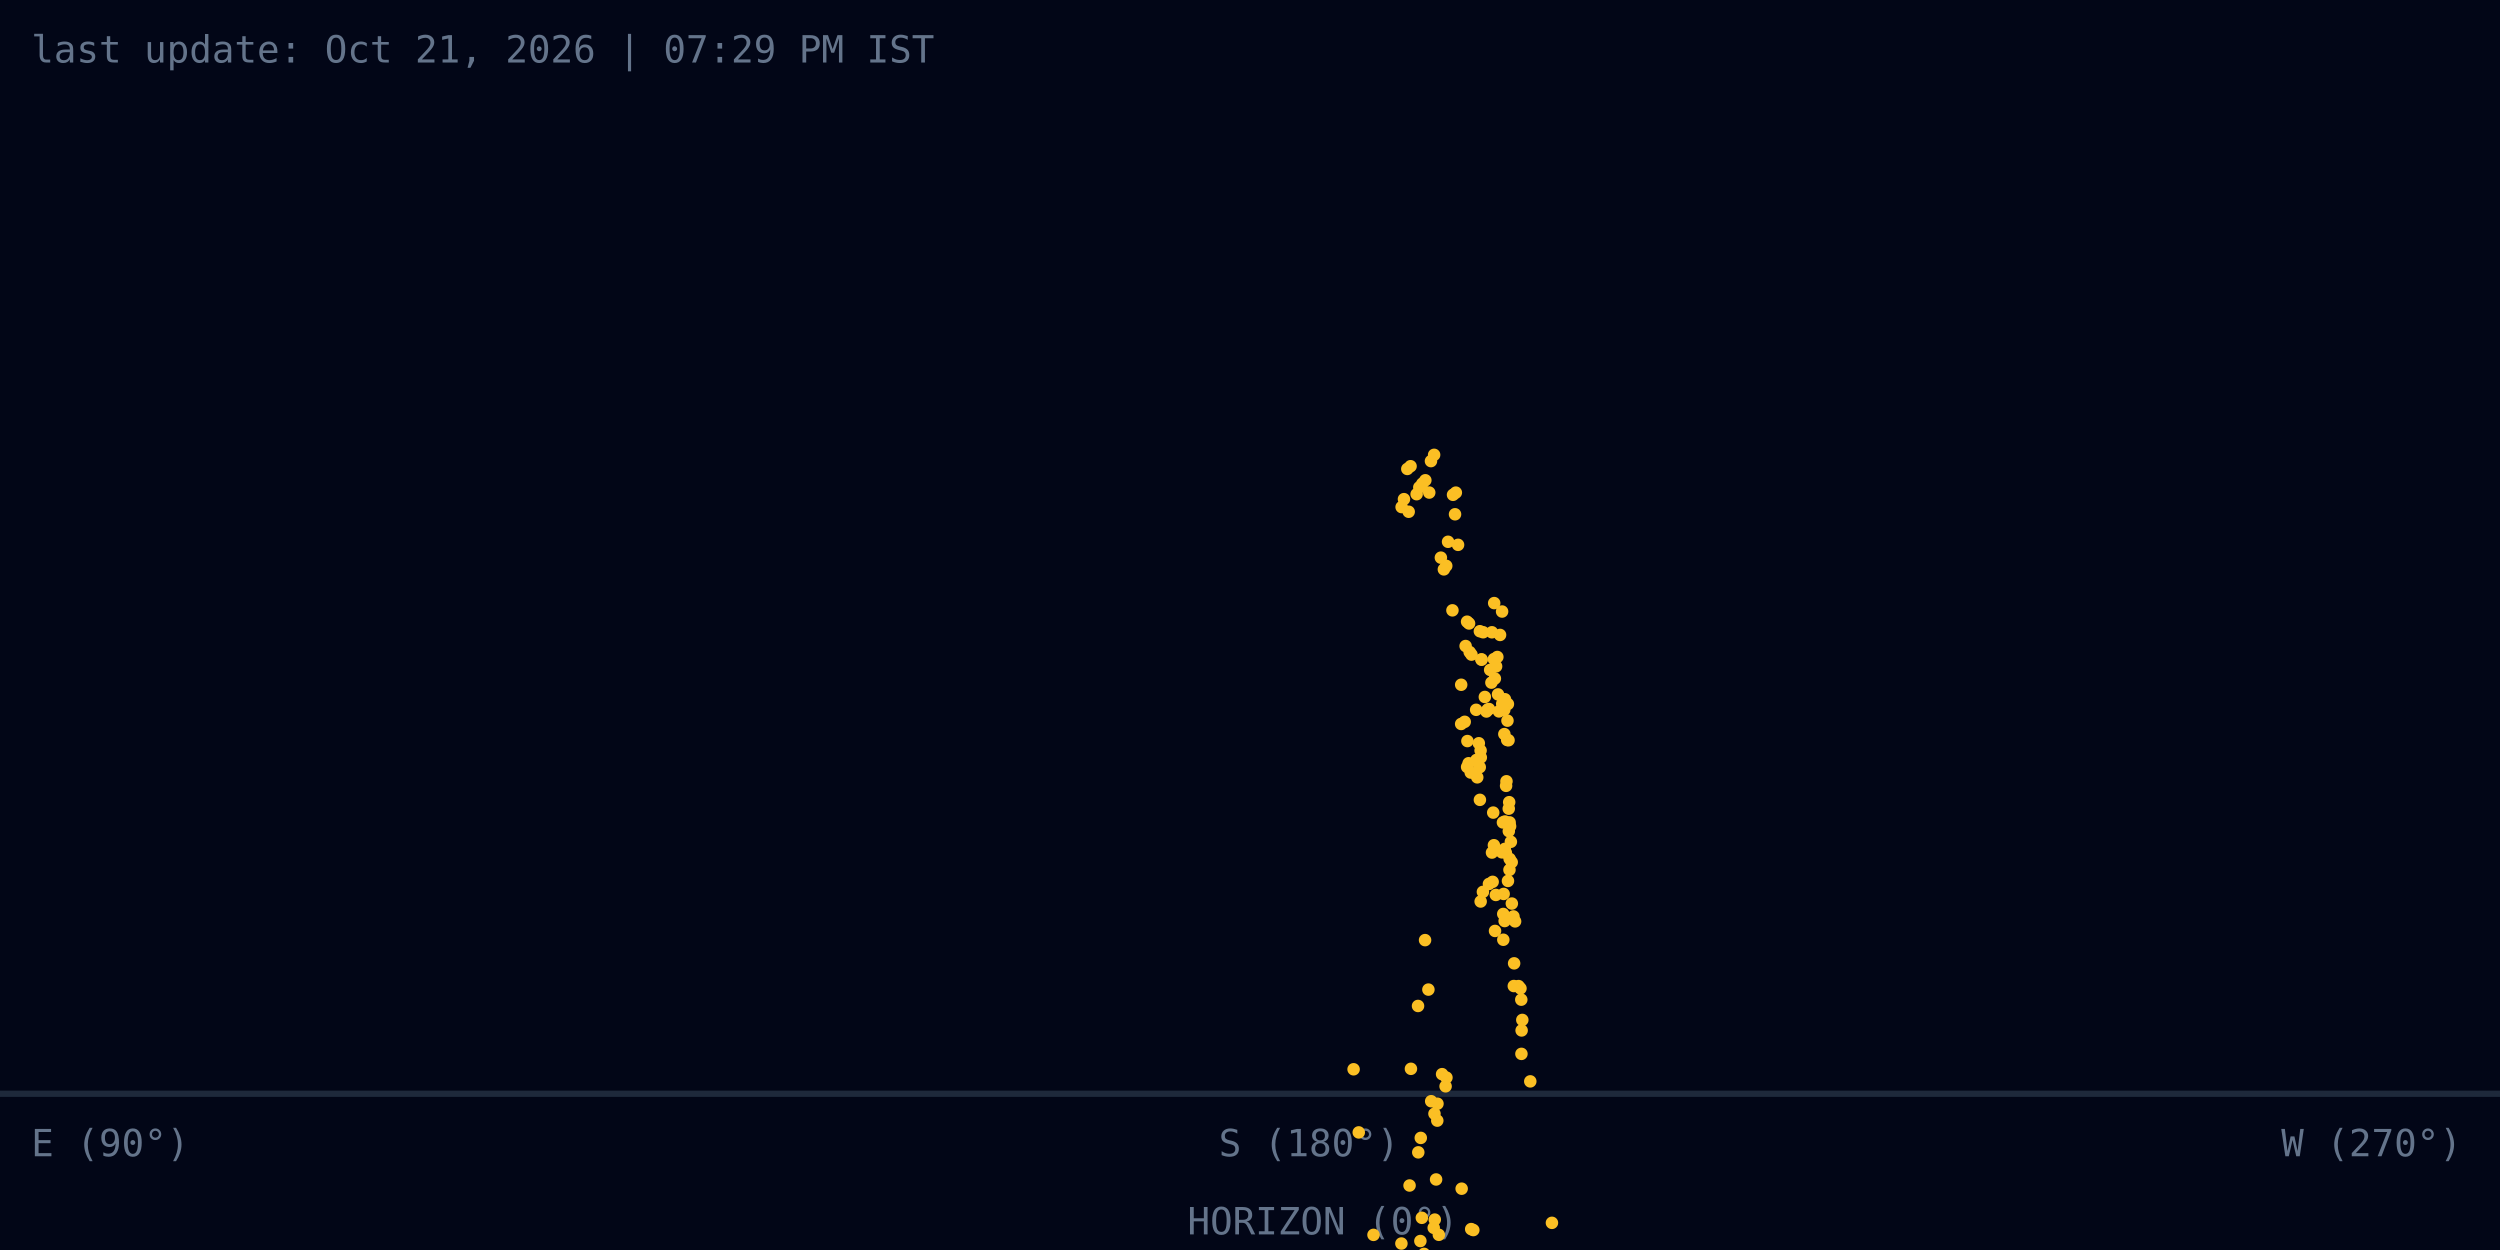
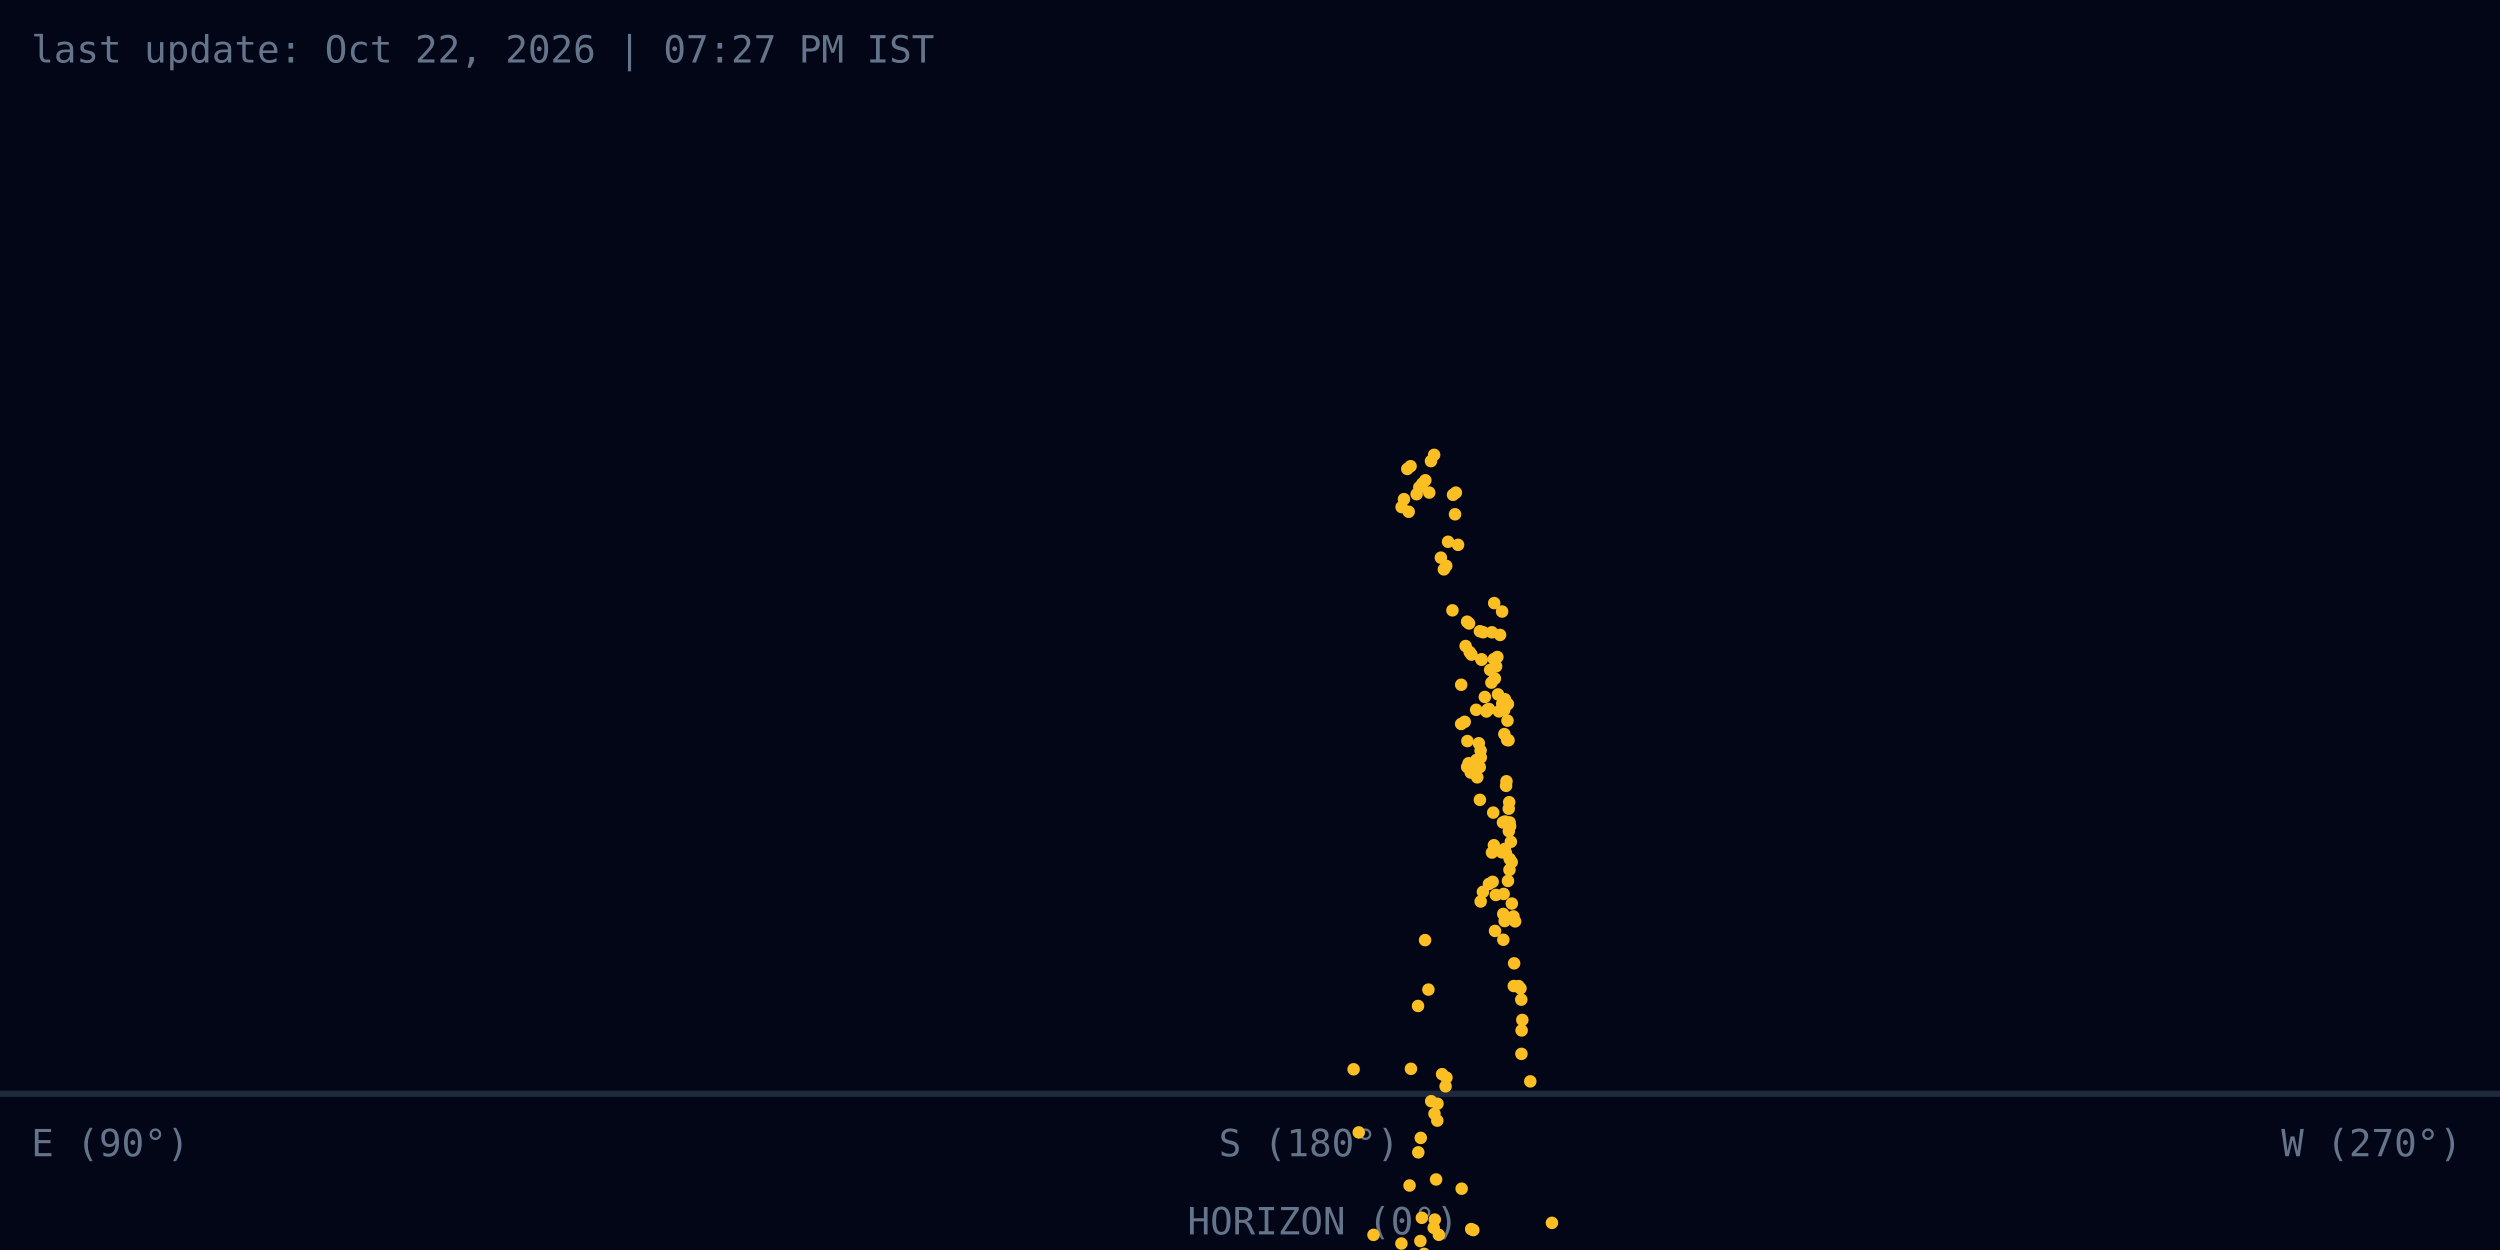
<svg xmlns="http://www.w3.org/2000/svg" width="800" height="400" viewBox="0 0 800 400">
  <rect width="800" height="400" fill="#020617" />
-   <text id="last-update" x="10" y="20" fill="#64748b" font-family="monospace">last update: Oct 21, 2026 | 07:29 PM IST</text>
+   <text id="last-update" x="10" y="20" fill="#64748b" font-family="monospace">last update: Oct 22, 2026 | 07:27 PM IST</text>
  <line x1="0" y1="350" x2="800" y2="350" stroke="#1e293b" stroke-width="2" />
  <text x="380" y="395" fill="#64748b" font-size="12" font-family="monospace">HORIZON (0°)</text>
  <text x="730" y="370" fill="#64748b" font-size="12" font-family="monospace">W (270°)</text>
  <text x="390" y="370" fill="#64748b" font-size="12" font-family="monospace">S (180°)</text>
  <text x="10" y="370" fill="#64748b" font-size="12" font-family="monospace">E (90°)</text>
  <g id="analemma-points">
    <circle cx=" 465.61" cy=" 164.57" r="2" fill="#fbbf24">
 </circle>
    <circle cx=" 467.57" cy=" 231.67" r="2" fill="#fbbf24">
 </circle>
    <circle cx=" 467.58" cy=" 219.12" r="2" fill="#fbbf24">
 </circle>
    <circle cx=" 468.71" cy=" 230.98" r="2" fill="#fbbf24">
 </circle>
    <circle cx=" 469.57" cy=" 237.14" r="2" fill="#fbbf24">
 </circle>
    <circle cx=" 469.00" cy=" 206.73" r="2" fill="#fbbf24">
 </circle>
    <circle cx=" 469.47" cy=" 198.94" r="2" fill="#fbbf24">
 </circle>
    <circle cx=" 470.10" cy=" 199.51" r="2" fill="#fbbf24">
 </circle>
    <circle cx=" 474.53" cy=" 285.41" r="2" fill="#fbbf24">
 </circle>
    <circle cx=" 472.47" cy=" 243.18" r="2" fill="#fbbf24">
 </circle>
    <circle cx=" 473.57" cy=" 255.95" r="2" fill="#fbbf24">
 </circle>
    <circle cx=" 473.22" cy=" 237.84" r="2" fill="#fbbf24">
 </circle>
    <circle cx=" 473.79" cy=" 240.17" r="2" fill="#fbbf24">
 </circle>
    <circle cx=" 473.56" cy=" 201.99" r="2" fill="#fbbf24">
 </circle>
    <circle cx=" 474.09" cy=" 210.99" r="2" fill="#fbbf24">
 </circle>
    <circle cx=" 478.41" cy=" 297.90" r="2" fill="#fbbf24">
 </circle>
    <circle cx=" 477.65" cy=" 282.19" r="2" fill="#fbbf24">
 </circle>
    <circle cx=" 477.44" cy=" 272.82" r="2" fill="#fbbf24">
 </circle>
    <circle cx=" 478.67" cy=" 286.38" r="2" fill="#fbbf24">
 </circle>
    <circle cx=" 478.05" cy=" 270.47" r="2" fill="#fbbf24">
 </circle>
    <circle cx=" 476.85" cy=" 214.37" r="2" fill="#fbbf24">
 </circle>
    <circle cx=" 477.25" cy=" 218.44" r="2" fill="#fbbf24">
 </circle>
    <circle cx=" 481.06" cy=" 300.72" r="2" fill="#fbbf24">
 </circle>
    <circle cx=" 481.04" cy=" 292.47" r="2" fill="#fbbf24">
 </circle>
    <circle cx=" 481.49" cy=" 294.73" r="2" fill="#fbbf24">
 </circle>
    <circle cx=" 481.17" cy=" 286.06" r="2" fill="#fbbf24">
 </circle>
    <circle cx=" 479.37" cy=" 222.21" r="2" fill="#fbbf24">
 </circle>
    <circle cx=" 479.67" cy=" 227.65" r="2" fill="#fbbf24">
 </circle>
    <circle cx=" 498.29" cy=" 411.31" r="2" fill="#fbbf24">
 </circle>
    <circle cx=" 498.34" cy=" 411.53" r="2" fill="#fbbf24">
 </circle>
    <circle cx=" 484.42" cy=" 315.53" r="2" fill="#fbbf24">
 </circle>
    <circle cx=" 486.86" cy=" 337.24" r="2" fill="#fbbf24">
 </circle>
    <circle cx=" 481.87" cy=" 272.88" r="2" fill="#fbbf24">
 </circle>
    <circle cx=" 482.55" cy=" 281.90" r="2" fill="#fbbf24">
 </circle>
    <circle cx=" 481.19" cy=" 226.61" r="2" fill="#fbbf24">
 </circle>
    <circle cx=" 481.39" cy=" 234.91" r="2" fill="#fbbf24">
 </circle>
    <circle cx=" 486.92" cy=" 329.74" r="2" fill="#fbbf24">
 </circle>
    <circle cx=" 483.03" cy=" 278.36" r="2" fill="#fbbf24">
 </circle>
    <circle cx=" 483.79" cy=" 289.14" r="2" fill="#fbbf24">
 </circle>
    <circle cx=" 485.93" cy=" 315.55" r="2" fill="#fbbf24">
 </circle>
    <circle cx=" 484.30" cy=" 293.26" r="2" fill="#fbbf24">
 </circle>
    <circle cx=" 482.30" cy=" 236.80" r="2" fill="#fbbf24">
 </circle>
    <circle cx=" 482.80" cy=" 258.78" r="2" fill="#fbbf24">
 </circle>
    <circle cx=" 501.22" cy=" 413.90" r="2" fill="#fbbf24">
 </circle>
    <circle cx=" 489.69" cy=" 346.04" r="2" fill="#fbbf24">
 </circle>
    <circle cx=" 486.81" cy=" 319.89" r="2" fill="#fbbf24">
 </circle>
    <circle cx=" 484.83" cy=" 294.84" r="2" fill="#fbbf24">
 </circle>
    <circle cx=" 486.55" cy=" 316.29" r="2" fill="#fbbf24">
 </circle>
    <circle cx=" 482.73" cy=" 236.88" r="2" fill="#fbbf24">
 </circle>
    <circle cx=" 483.48" cy=" 269.37" r="2" fill="#fbbf24">
 </circle>
    <circle cx=" 496.62" cy=" 391.31" r="2" fill="#fbbf24">
 </circle>
    <circle cx=" 483.75" cy=" 275.90" r="2" fill="#fbbf24">
 </circle>
    <circle cx=" 483.23" cy=" 264.40" r="2" fill="#fbbf24">
 </circle>
    <circle cx=" 482.94" cy=" 256.70" r="2" fill="#fbbf24">
 </circle>
    <circle cx=" 483.08" cy=" 263.17" r="2" fill="#fbbf24">
 </circle>
    <circle cx=" 482.53" cy=" 225.29" r="2" fill="#fbbf24">
 </circle>
    <circle cx=" 482.39" cy=" 230.61" r="2" fill="#fbbf24">
 </circle>
    <circle cx=" 487.14" cy=" 326.38" r="2" fill="#fbbf24">
 </circle>
    <circle cx=" 482.82" cy=" 265.96" r="2" fill="#fbbf24">
 </circle>
    <circle cx=" 483.09" cy=" 274.84" r="2" fill="#fbbf24">
 </circle>
    <circle cx=" 482.07" cy=" 250.01" r="2" fill="#fbbf24">
 </circle>
    <circle cx=" 481.95" cy=" 251.47" r="2" fill="#fbbf24">
 </circle>
    <circle cx=" 481.58" cy=" 223.76" r="2" fill="#fbbf24">
 </circle>
    <circle cx=" 481.36" cy=" 227.15" r="2" fill="#fbbf24">
 </circle>
    <circle cx=" 484.52" cy=" 308.27" r="2" fill="#fbbf24">
 </circle>
    <circle cx=" 481.59" cy=" 262.88" r="2" fill="#fbbf24">
 </circle>
    <circle cx=" 480.71" cy=" 225.23" r="2" fill="#fbbf24">
 </circle>
    <circle cx=" 481.54" cy=" 271.65" r="2" fill="#fbbf24">
 </circle>
    <circle cx=" 480.94" cy=" 263.18" r="2" fill="#fbbf24">
 </circle>
    <circle cx=" 480.67" cy=" 195.69" r="2" fill="#fbbf24">
 </circle>
    <circle cx=" 480.02" cy=" 203.18" r="2" fill="#fbbf24">
 </circle>
    <circle cx=" 480.62" cy=" 272.75" r="2" fill="#fbbf24">
 </circle>
    <circle cx=" 479.15" cy=" 210.24" r="2" fill="#fbbf24">
 </circle>
    <circle cx=" 478.75" cy=" 213.23" r="2" fill="#fbbf24">
 </circle>
    <circle cx=" 478.36" cy=" 217.14" r="2" fill="#fbbf24">
 </circle>
    <circle cx=" 478.05" cy=" 210.91" r="2" fill="#fbbf24">
 </circle>
    <circle cx=" 478.14" cy=" 192.99" r="2" fill="#fbbf24">
 </circle>
    <circle cx=" 477.41" cy=" 202.33" r="2" fill="#fbbf24">
 </circle>
    <circle cx=" 477.83" cy=" 260.03" r="2" fill="#fbbf24">
 </circle>
    <circle cx=" 476.48" cy=" 226.89" r="2" fill="#fbbf24">
 </circle>
    <circle cx=" 476.07" cy=" 227.06" r="2" fill="#fbbf24">
 </circle>
    <circle cx=" 475.66" cy=" 227.68" r="2" fill="#fbbf24">
 </circle>
    <circle cx=" 475.15" cy=" 223.03" r="2" fill="#fbbf24">
 </circle>
    <circle cx=" 474.61" cy=" 202.32" r="2" fill="#fbbf24">
 </circle>
    <circle cx=" 474.09" cy=" 211.11" r="2" fill="#fbbf24">
 </circle>
    <circle cx=" 476.46" cy=" 282.87" r="2" fill="#fbbf24">
 </circle>
    <circle cx=" 473.86" cy=" 242.39" r="2" fill="#fbbf24">
 </circle>
    <circle cx=" 473.52" cy=" 245.50" r="2" fill="#fbbf24">
 </circle>
    <circle cx=" 472.37" cy=" 227.14" r="2" fill="#fbbf24">
 </circle>
    <circle cx=" 472.72" cy=" 248.75" r="2" fill="#fbbf24">
 </circle>
    <circle cx=" 470.88" cy=" 209.48" r="2" fill="#fbbf24">
 </circle>
    <circle cx=" 470.29" cy=" 208.66" r="2" fill="#fbbf24">
 </circle>
    <circle cx=" 473.81" cy=" 288.48" r="2" fill="#fbbf24">
 </circle>
    <circle cx=" 470.64" cy=" 247.22" r="2" fill="#fbbf24">
 </circle>
    <circle cx=" 469.96" cy=" 244.24" r="2" fill="#fbbf24">
 </circle>
    <circle cx=" 469.48" cy=" 245.43" r="2" fill="#fbbf24">
 </circle>
    <circle cx=" 466.58" cy=" 174.35" r="2" fill="#fbbf24">
 </circle>
    <circle cx=" 465.87" cy=" 157.64" r="2" fill="#fbbf24">
 </circle>
    <circle cx=" 464.97" cy=" 158.34" r="2" fill="#fbbf24">
 </circle>
    <circle cx=" 464.78" cy=" 195.31" r="2" fill="#fbbf24">
 </circle>
    <circle cx=" 463.38" cy=" 173.37" r="2" fill="#fbbf24">
 </circle>
    <circle cx=" 462.80" cy=" 181.08" r="2" fill="#fbbf24">
 </circle>
    <circle cx=" 462.04" cy=" 182.20" r="2" fill="#fbbf24">
 </circle>
    <circle cx=" 461.08" cy=" 178.45" r="2" fill="#fbbf24">
 </circle>
    <circle cx=" 458.92" cy=" 145.55" r="2" fill="#fbbf24">
 </circle>
    <circle cx=" 457.91" cy=" 147.55" r="2" fill="#fbbf24">
 </circle>
    <circle cx=" 457.36" cy=" 157.62" r="2" fill="#fbbf24">
 </circle>
    <circle cx=" 456.11" cy=" 153.69" r="2" fill="#fbbf24">
 </circle>
    <circle cx=" 455.13" cy=" 154.77" r="2" fill="#fbbf24">
 </circle>
    <circle cx=" 454.18" cy=" 155.94" r="2" fill="#fbbf24">
 </circle>
    <circle cx=" 453.32" cy=" 158.14" r="2" fill="#fbbf24">
 </circle>
    <circle cx=" 451.38" cy=" 149.19" r="2" fill="#fbbf24">
 </circle>
    <circle cx=" 450.34" cy=" 150.06" r="2" fill="#fbbf24">
 </circle>
    <circle cx=" 450.78" cy=" 163.76" r="2" fill="#fbbf24">
 </circle>
    <circle cx=" 449.27" cy=" 159.73" r="2" fill="#fbbf24">
 </circle>
    <circle cx=" 448.52" cy=" 162.26" r="2" fill="#fbbf24">
 </circle>
    <circle cx=" 20.26" cy=" 571.97" r="2" fill="#fbbf24">
 </circle>
    <circle cx=" 74.33" cy=" 546.37" r="2" fill="#fbbf24">
 </circle>
    <circle cx=" 471.46" cy=" 393.62" r="2" fill="#fbbf24">
 </circle>
    <circle cx=" 470.78" cy=" 393.31" r="2" fill="#fbbf24">
 </circle>
    <circle cx=" 495.37" cy=" 503.27" r="2" fill="#fbbf24">
 </circle>
    <circle cx=" 467.73" cy=" 380.38" r="2" fill="#fbbf24">
 </circle>
    <circle cx=" 462.86" cy=" 344.83" r="2" fill="#fbbf24">
 </circle>
    <circle cx=" 462.59" cy=" 347.62" r="2" fill="#fbbf24">
 </circle>
    <circle cx=" 461.47" cy=" 343.73" r="2" fill="#fbbf24">
 </circle>
    <circle cx=" 456.02" cy=" 300.84" r="2" fill="#fbbf24">
 </circle>
    <circle cx=" 457.09" cy=" 316.67" r="2" fill="#fbbf24">
 </circle>
    <circle cx=" 469.47" cy=" 420.03" r="2" fill="#fbbf24">
 </circle>
    <circle cx=" 459.99" cy=" 353.19" r="2" fill="#fbbf24">
 </circle>
    <circle cx=" 459.93" cy=" 358.60" r="2" fill="#fbbf24">
 </circle>
    <circle cx=" 459.03" cy=" 356.39" r="2" fill="#fbbf24">
 </circle>
    <circle cx=" 457.98" cy=" 352.39" r="2" fill="#fbbf24">
 </circle>
    <circle cx=" 453.77" cy=" 321.91" r="2" fill="#fbbf24">
 </circle>
    <circle cx=" 459.55" cy=" 377.43" r="2" fill="#fbbf24">
 </circle>
    <circle cx=" 471.53" cy=" 461.85" r="2" fill="#fbbf24">
 </circle>
    <circle cx=" 460.43" cy=" 395.14" r="2" fill="#fbbf24">
 </circle>
    <circle cx=" 459.13" cy=" 390.27" r="2" fill="#fbbf24">
 </circle>
    <circle cx=" 458.79" cy=" 392.90" r="2" fill="#fbbf24">
 </circle>
    <circle cx=" 454.65" cy=" 364.13" r="2" fill="#fbbf24">
 </circle>
    <circle cx=" 451.50" cy=" 342.02" r="2" fill="#fbbf24">
 </circle>
    <circle cx=" 453.85" cy=" 368.75" r="2" fill="#fbbf24">
 </circle>
    <circle cx=" 467.51" cy=" 471.07" r="2" fill="#fbbf24">
 </circle>
    <circle cx=" 454.99" cy=" 389.70" r="2" fill="#fbbf24">
 </circle>
    <circle cx=" 455.71" cy=" 401.24" r="2" fill="#fbbf24">
 </circle>
    <circle cx=" 454.52" cy=" 397.13" r="2" fill="#fbbf24">
 </circle>
    <circle cx=" 455.98" cy=" 414.56" r="2" fill="#fbbf24">
 </circle>
    <circle cx=" 451.06" cy=" 379.36" r="2" fill="#fbbf24">
 </circle>
    <circle cx=" 455.70" cy=" 423.59" r="2" fill="#fbbf24">
 </circle>
    <circle cx=" 482.79" cy=" 553.38" r="2" fill="#fbbf24">
 </circle>
    <circle cx=" 459.54" cy=" 468.02" r="2" fill="#fbbf24">
 </circle>
    <circle cx=" 462.80" cy=" 493.17" r="2" fill="#fbbf24">
 </circle>
    <circle cx=" 456.72" cy=" 459.61" r="2" fill="#fbbf24">
 </circle>
    <circle cx=" 448.45" cy=" 397.93" r="2" fill="#fbbf24">
 </circle>
    <circle cx=" 451.44" cy=" 429.90" r="2" fill="#fbbf24">
 </circle>
    <circle cx=" 483.33" cy=" 577.31" r="2" fill="#fbbf24">
 </circle>
    <circle cx=" 457.19" cy=" 485.98" r="2" fill="#fbbf24">
 </circle>
    <circle cx=" 458.77" cy=" 501.95" r="2" fill="#fbbf24">
 </circle>
    <circle cx=" 458.66" cy=" 507.06" r="2" fill="#fbbf24">
 </circle>
    <circle cx=" 455.29" cy=" 490.82" r="2" fill="#fbbf24">
 </circle>
    <circle cx=" 449.40" cy=" 450.08" r="2" fill="#fbbf24">
 </circle>
    <circle cx=" 451.11" cy=" 471.34" r="2" fill="#fbbf24">
 </circle>
    <circle cx=" 507.92" cy=" 618.72" r="2" fill="#fbbf24">
 </circle>
    <circle cx=" 457.53" cy=" 530.58" r="2" fill="#fbbf24">
 </circle>
    <circle cx=" 443.32" cy=" 419.49" r="2" fill="#fbbf24">
 </circle>
    <circle cx=" 441.09" cy=" 404.11" r="2" fill="#fbbf24">
 </circle>
    <circle cx=" 439.52" cy=" 395.16" r="2" fill="#fbbf24">
 </circle>
    <circle cx=" 433.15" cy=" 342.17" r="2" fill="#fbbf24">
 </circle>
    <circle cx=" 434.80" cy=" 362.37" r="2" fill="#fbbf24">
 </circle>
    <circle cx=" 449.04" cy=" 512.18" r="2" fill="#fbbf24">
 </circle>
    <circle cx=" 438.74" cy=" 413.08" r="2" fill="#fbbf24">
 </circle>
    <circle cx=" 439.37" cy=" 426.64" r="2" fill="#fbbf24">
 </circle>
+     <circle cx=" 438.60" cy=" 425.35" r="2" fill="#fbbf24">
+  </circle>
  </g>
</svg>
